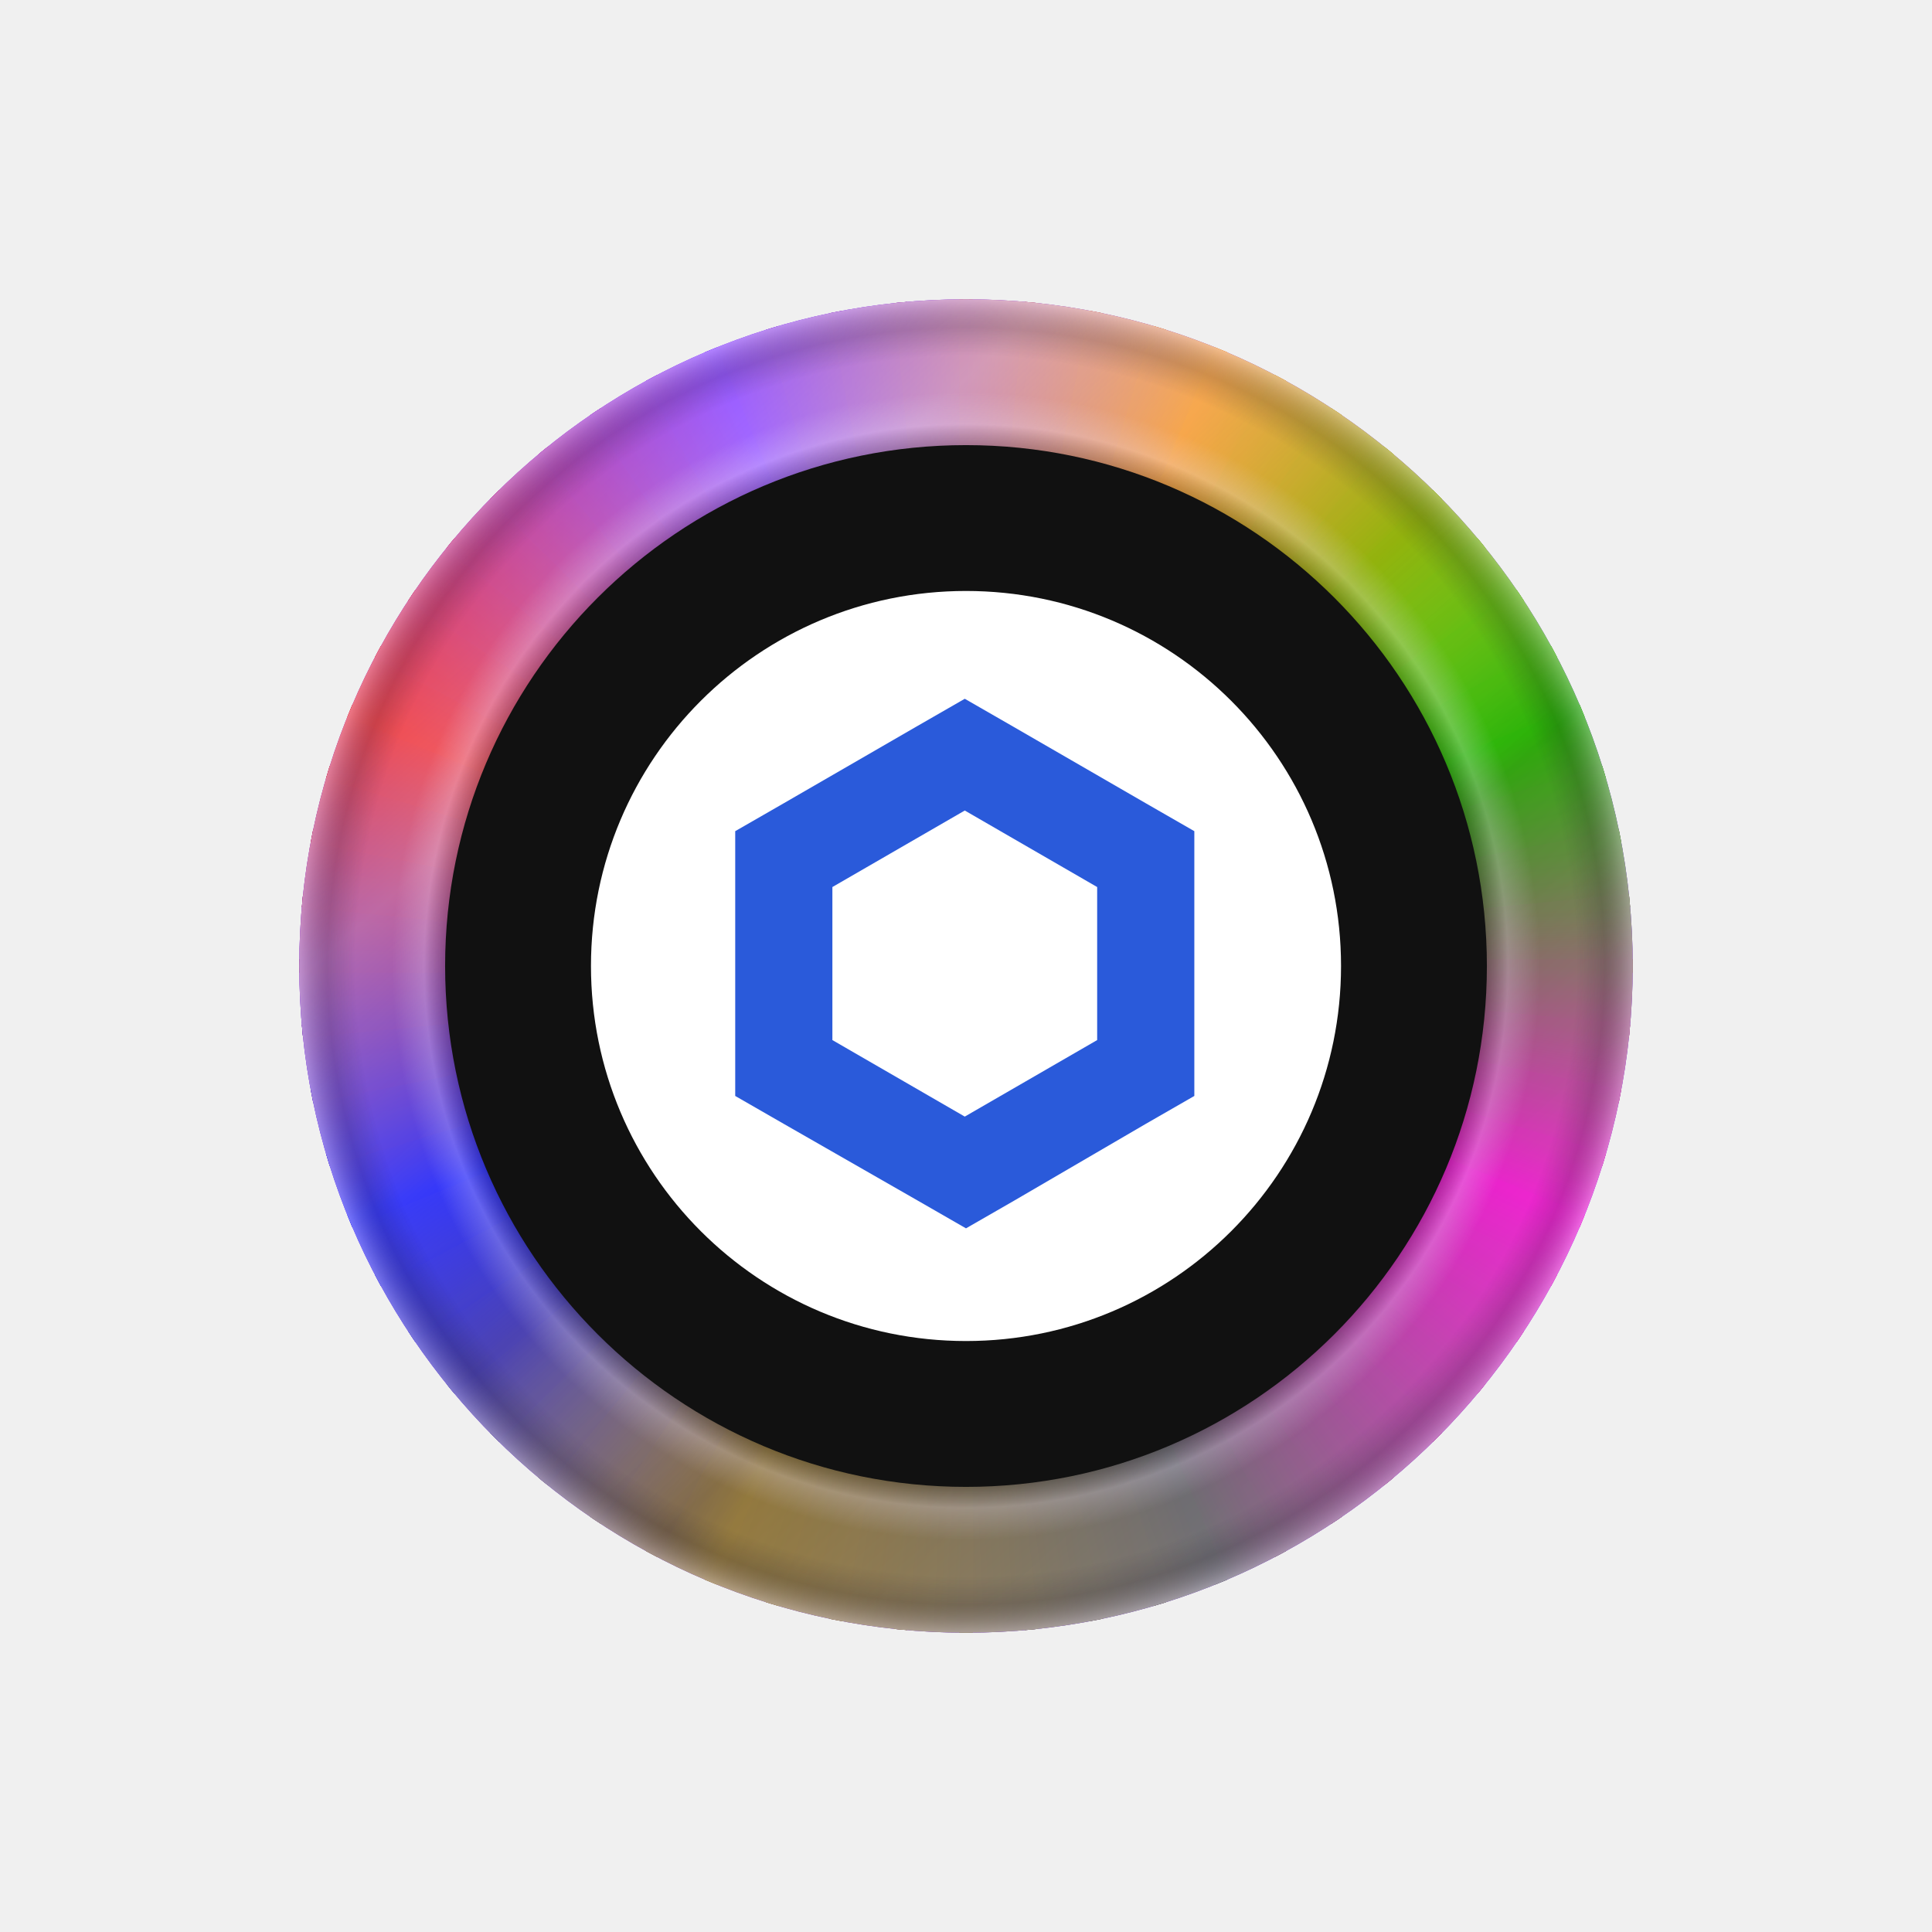
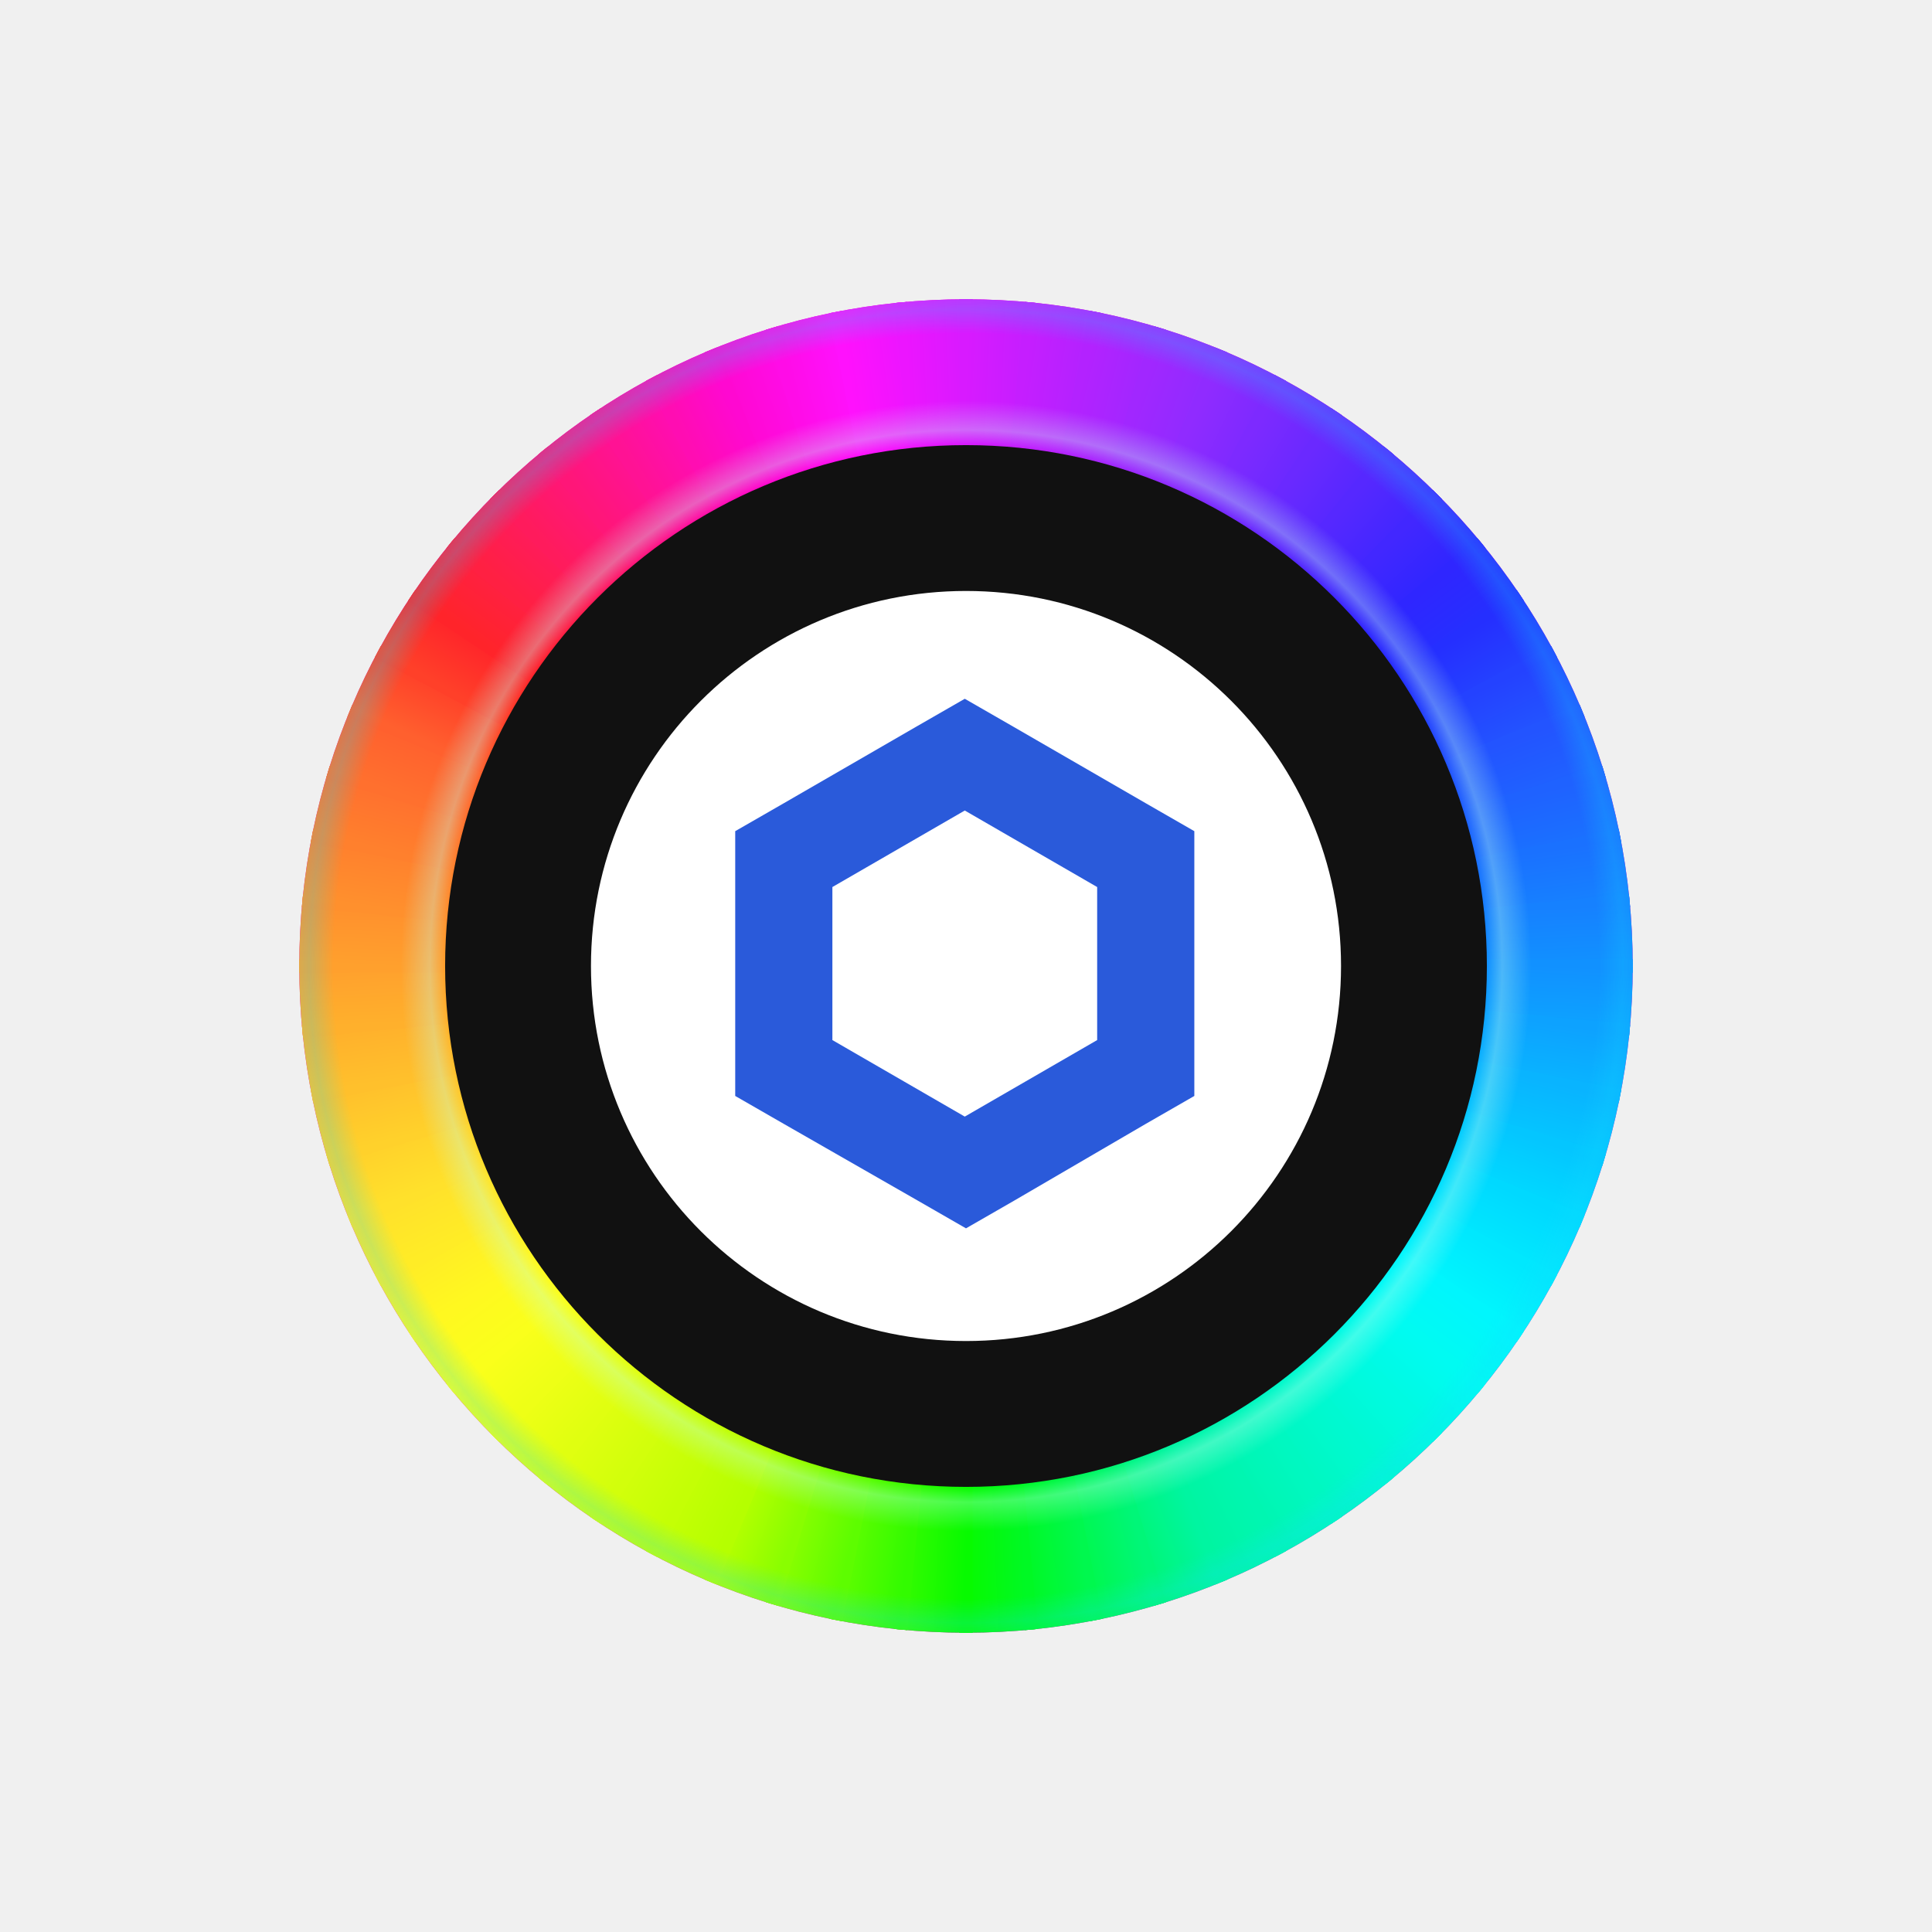
<svg xmlns="http://www.w3.org/2000/svg" viewBox="-51 -51 102 102">
  <g>
    <defs>
      <clipPath id="prism-disc">
        <circle r="35.2" />
      </clipPath>
      <linearGradient id="prism-0" gradientUnits="userSpaceOnUse" x1="-11.997" y1="-28.964" x2="-9.1" y2="-30">
-         <stop stop-color="#7c2bff" />
-         <stop offset="1" stop-color="#8b38e2" />
+         <stop stop-color="#ff08d1" />
+         <stop offset="1" stop-color="#ff0ce7" />
      </linearGradient>
      <linearGradient id="prism-1" gradientUnits="userSpaceOnUse" x1="-9.1" y1="-30" x2="-6.116" y2="-30.748">
-         <stop stop-color="#8b38e2" />
-         <stop offset="1" stop-color="#9b45c6" />
+         <stop stop-color="#ff0ce7" />
+         <stop offset="1" stop-color="#ff11fd" />
      </linearGradient>
      <linearGradient id="prism-2" gradientUnits="userSpaceOnUse" x1="-6.116" y1="-30.748" x2="-3.073" y2="-31.199">
-         <stop stop-color="#9b45c6" />
-         <stop offset="1" stop-color="#aa52a9" />
+         <stop stop-color="#ff11fd" />
+         <stop offset="1" stop-color="#ec15ff" />
      </linearGradient>
      <linearGradient id="prism-3" gradientUnits="userSpaceOnUse" x1="-3.073" y1="-31.199" x2="0" y2="-31.35">
-         <stop stop-color="#aa52a9" />
-         <stop offset="1" stop-color="#ba5f8d" />
+         <stop stop-color="#ec15ff" />
+         <stop offset="1" stop-color="#d81aff" />
      </linearGradient>
      <linearGradient id="prism-4" gradientUnits="userSpaceOnUse" x1="0" y1="-31.35" x2="3.073" y2="-31.199">
-         <stop stop-color="#ba5f8d" />
-         <stop offset="1" stop-color="#c96c70" />
+         <stop stop-color="#d81aff" />
+         <stop offset="1" stop-color="#c51eff" />
      </linearGradient>
      <linearGradient id="prism-5" gradientUnits="userSpaceOnUse" x1="3.073" y1="-31.199" x2="6.116" y2="-30.748">
-         <stop stop-color="#c96c70" />
-         <stop offset="1" stop-color="#d87953" />
+         <stop stop-color="#c51eff" />
+         <stop offset="1" stop-color="#b322ff" />
      </linearGradient>
      <linearGradient id="prism-6" gradientUnits="userSpaceOnUse" x1="6.116" y1="-30.748" x2="9.1" y2="-30">
-         <stop stop-color="#d87953" />
-         <stop offset="1" stop-color="#e88637" />
+         <stop stop-color="#b322ff" />
+         <stop offset="1" stop-color="#a127ff" />
      </linearGradient>
      <linearGradient id="prism-7" gradientUnits="userSpaceOnUse" x1="9.1" y1="-30" x2="11.997" y2="-28.964">
-         <stop stop-color="#e88637" />
-         <stop offset="1" stop-color="#f7931a" />
+         <stop stop-color="#a127ff" />
+         <stop offset="1" stop-color="#902bff" />
      </linearGradient>
      <linearGradient id="prism-8" gradientUnits="userSpaceOnUse" x1="11.997" y1="-28.964" x2="14.778" y2="-27.648">
-         <stop stop-color="#f7931a" />
-         <stop offset="1" stop-color="#de9b17" />
+         <stop stop-color="#902bff" />
+         <stop offset="1" stop-color="#7d2aff" />
      </linearGradient>
      <linearGradient id="prism-9" gradientUnits="userSpaceOnUse" x1="14.778" y1="-27.648" x2="17.417" y2="-26.067">
-         <stop stop-color="#de9b17" />
-         <stop offset="1" stop-color="#c5a314" />
+         <stop stop-color="#7d2aff" />
+         <stop offset="1" stop-color="#6a29ff" />
      </linearGradient>
      <linearGradient id="prism-10" gradientUnits="userSpaceOnUse" x1="17.417" y1="-26.067" x2="19.888" y2="-24.234">
-         <stop stop-color="#c5a314" />
-         <stop offset="1" stop-color="#acaa10" />
+         <stop stop-color="#6a29ff" />
+         <stop offset="1" stop-color="#5628ff" />
      </linearGradient>
      <linearGradient id="prism-11" gradientUnits="userSpaceOnUse" x1="19.888" y1="-24.234" x2="22.168" y2="-22.168">
-         <stop stop-color="#acaa10" />
-         <stop offset="1" stop-color="#94b20d" />
+         <stop stop-color="#5628ff" />
+         <stop offset="1" stop-color="#4227ff" />
      </linearGradient>
      <linearGradient id="prism-12" gradientUnits="userSpaceOnUse" x1="22.168" y1="-22.168" x2="24.234" y2="-19.888">
-         <stop stop-color="#94b20d" />
-         <stop offset="1" stop-color="#7bba0a" />
+         <stop stop-color="#4227ff" />
+         <stop offset="1" stop-color="#2f26ff" />
      </linearGradient>
      <linearGradient id="prism-13" gradientUnits="userSpaceOnUse" x1="24.234" y1="-19.888" x2="26.067" y2="-17.417">
-         <stop stop-color="#7bba0a" />
-         <stop offset="1" stop-color="#62c207" />
+         <stop stop-color="#2f26ff" />
+         <stop offset="1" stop-color="#252fff" />
      </linearGradient>
      <linearGradient id="prism-14" gradientUnits="userSpaceOnUse" x1="26.067" y1="-17.417" x2="27.648" y2="-14.778">
-         <stop stop-color="#62c207" />
-         <stop offset="1" stop-color="#49c903" />
+         <stop stop-color="#252fff" />
+         <stop offset="1" stop-color="#2442ff" />
      </linearGradient>
      <linearGradient id="prism-15" gradientUnits="userSpaceOnUse" x1="27.648" y1="-14.778" x2="28.964" y2="-11.997">
-         <stop stop-color="#49c903" />
-         <stop offset="1" stop-color="#30d100" />
+         <stop stop-color="#2442ff" />
+         <stop offset="1" stop-color="#2354ff" />
      </linearGradient>
      <linearGradient id="prism-16" gradientUnits="userSpaceOnUse" x1="28.964" y1="-11.997" x2="30" y2="-9.1">
-         <stop stop-color="#30d100" />
-         <stop offset="1" stop-color="#49b81a" />
+         <stop stop-color="#2354ff" />
+         <stop offset="1" stop-color="#1f62ff" />
      </linearGradient>
      <linearGradient id="prism-17" gradientUnits="userSpaceOnUse" x1="30" y1="-9.1" x2="30.748" y2="-6.116">
-         <stop stop-color="#49b81a" />
-         <stop offset="1" stop-color="#619f33" />
+         <stop stop-color="#1f62ff" />
+         <stop offset="1" stop-color="#1a71ff" />
      </linearGradient>
      <linearGradient id="prism-18" gradientUnits="userSpaceOnUse" x1="30.748" y1="-6.116" x2="31.199" y2="-3.073">
-         <stop stop-color="#619f33" />
-         <stop offset="1" stop-color="#7a864d" />
+         <stop stop-color="#1a71ff" />
+         <stop offset="1" stop-color="#1681ff" />
      </linearGradient>
      <linearGradient id="prism-19" gradientUnits="userSpaceOnUse" x1="31.199" y1="-3.073" x2="31.35" y2="0">
-         <stop stop-color="#7a864d" />
-         <stop offset="1" stop-color="#926d67" />
+         <stop stop-color="#1681ff" />
+         <stop offset="1" stop-color="#1191ff" />
      </linearGradient>
      <linearGradient id="prism-20" gradientUnits="userSpaceOnUse" x1="31.35" y1="0" x2="31.199" y2="3.073">
-         <stop stop-color="#926d67" />
-         <stop offset="1" stop-color="#ab5480" />
+         <stop stop-color="#1191ff" />
+         <stop offset="1" stop-color="#0da2ff" />
      </linearGradient>
      <linearGradient id="prism-21" gradientUnits="userSpaceOnUse" x1="31.199" y1="3.073" x2="30.748" y2="6.116">
-         <stop stop-color="#ab5480" />
-         <stop offset="1" stop-color="#c33b9a" />
+         <stop stop-color="#0da2ff" />
+         <stop offset="1" stop-color="#09b4ff" />
      </linearGradient>
      <linearGradient id="prism-22" gradientUnits="userSpaceOnUse" x1="30.748" y1="6.116" x2="30" y2="9.1">
-         <stop stop-color="#c33b9a" />
-         <stop offset="1" stop-color="#dc22b3" />
+         <stop stop-color="#09b4ff" />
+         <stop offset="1" stop-color="#04c6ff" />
      </linearGradient>
      <linearGradient id="prism-23" gradientUnits="userSpaceOnUse" x1="30" y1="9.1" x2="28.964" y2="11.997">
-         <stop stop-color="#dc22b3" />
-         <stop offset="1" stop-color="#f409cd" />
+         <stop stop-color="#04c6ff" />
+         <stop offset="1" stop-color="#00d9ff" />
      </linearGradient>
      <linearGradient id="prism-24" gradientUnits="userSpaceOnUse" x1="28.964" y1="11.997" x2="27.648" y2="14.778">
-         <stop stop-color="#f409cd" />
-         <stop offset="1" stop-color="#e114bf" />
+         <stop stop-color="#00d9ff" />
+         <stop offset="1" stop-color="#00e8fe" />
      </linearGradient>
      <linearGradient id="prism-25" gradientUnits="userSpaceOnUse" x1="27.648" y1="14.778" x2="26.067" y2="17.417">
-         <stop stop-color="#e114bf" />
-         <stop offset="1" stop-color="#cf1eb1" />
+         <stop stop-color="#00e8fe" />
+         <stop offset="1" stop-color="#00f6fd" />
      </linearGradient>
      <linearGradient id="prism-26" gradientUnits="userSpaceOnUse" x1="26.067" y1="17.417" x2="24.234" y2="19.888">
-         <stop stop-color="#cf1eb1" />
-         <stop offset="1" stop-color="#bc29a3" />
+         <stop stop-color="#00f6fd" />
+         <stop offset="1" stop-color="#00fbf2" />
      </linearGradient>
      <linearGradient id="prism-27" gradientUnits="userSpaceOnUse" x1="24.234" y1="19.888" x2="22.168" y2="22.168">
-         <stop stop-color="#bc29a3" />
-         <stop offset="1" stop-color="#a93496" />
+         <stop stop-color="#00fbf2" />
+         <stop offset="1" stop-color="#00fae2" />
      </linearGradient>
      <linearGradient id="prism-28" gradientUnits="userSpaceOnUse" x1="22.168" y1="22.168" x2="19.888" y2="24.234">
-         <stop stop-color="#a93496" />
-         <stop offset="1" stop-color="#963e88" />
+         <stop stop-color="#00fae2" />
+         <stop offset="1" stop-color="#00f9d1" />
      </linearGradient>
      <linearGradient id="prism-29" gradientUnits="userSpaceOnUse" x1="19.888" y1="24.234" x2="17.417" y2="26.067">
-         <stop stop-color="#963e88" />
-         <stop offset="1" stop-color="#84497a" />
+         <stop stop-color="#00f9d1" />
+         <stop offset="1" stop-color="#00f8c1" />
      </linearGradient>
      <linearGradient id="prism-30" gradientUnits="userSpaceOnUse" x1="17.417" y1="26.067" x2="14.778" y2="27.648">
-         <stop stop-color="#84497a" />
-         <stop offset="1" stop-color="#71536c" />
+         <stop stop-color="#00f8c1" />
+         <stop offset="1" stop-color="#00f6b1" />
      </linearGradient>
      <linearGradient id="prism-31" gradientUnits="userSpaceOnUse" x1="14.778" y1="27.648" x2="11.997" y2="28.964">
-         <stop stop-color="#71536c" />
-         <stop offset="1" stop-color="#5e5e5e" />
+         <stop stop-color="#00f6b1" />
+         <stop offset="1" stop-color="#00f5a1" />
      </linearGradient>
      <linearGradient id="prism-32" gradientUnits="userSpaceOnUse" x1="11.997" y1="28.964" x2="9.1" y2="30">
-         <stop stop-color="#5e5e5e" />
-         <stop offset="1" stop-color="#68645a" />
+         <stop stop-color="#00f5a1" />
+         <stop offset="1" stop-color="#00f678" />
      </linearGradient>
      <linearGradient id="prism-33" gradientUnits="userSpaceOnUse" x1="9.1" y1="30" x2="6.116" y2="30.748">
-         <stop stop-color="#68645a" />
-         <stop offset="1" stop-color="#716a56" />
+         <stop stop-color="#00f678" />
+         <stop offset="1" stop-color="#00f84e" />
      </linearGradient>
      <linearGradient id="prism-34" gradientUnits="userSpaceOnUse" x1="6.116" y1="30.748" x2="3.073" y2="31.199">
-         <stop stop-color="#716a56" />
-         <stop offset="1" stop-color="#7b7052" />
+         <stop stop-color="#00f84e" />
+         <stop offset="1" stop-color="#00f924" />
      </linearGradient>
      <linearGradient id="prism-35" gradientUnits="userSpaceOnUse" x1="3.073" y1="31.199" x2="0" y2="31.35">
-         <stop stop-color="#7b7052" />
-         <stop offset="1" stop-color="#85764f" />
+         <stop stop-color="#00f924" />
+         <stop offset="1" stop-color="#07fa00" />
      </linearGradient>
      <linearGradient id="prism-36" gradientUnits="userSpaceOnUse" x1="0" y1="31.35" x2="-3.073" y2="31.199">
-         <stop stop-color="#85764f" />
-         <stop offset="1" stop-color="#8e7b4b" />
+         <stop stop-color="#07fa00" />
+         <stop offset="1" stop-color="#32fb00" />
      </linearGradient>
      <linearGradient id="prism-37" gradientUnits="userSpaceOnUse" x1="-3.073" y1="31.199" x2="-6.116" y2="30.748">
-         <stop stop-color="#8e7b4b" />
-         <stop offset="1" stop-color="#988147" />
+         <stop stop-color="#32fb00" />
+         <stop offset="1" stop-color="#5dfd00" />
      </linearGradient>
      <linearGradient id="prism-38" gradientUnits="userSpaceOnUse" x1="-6.116" y1="30.748" x2="-9.1" y2="30">
-         <stop stop-color="#988147" />
-         <stop offset="1" stop-color="#a18743" />
+         <stop stop-color="#5dfd00" />
+         <stop offset="1" stop-color="#89fe00" />
      </linearGradient>
      <linearGradient id="prism-39" gradientUnits="userSpaceOnUse" x1="-9.1" y1="30" x2="-11.997" y2="28.964">
-         <stop stop-color="#a18743" />
-         <stop offset="1" stop-color="#ab8d3f" />
+         <stop stop-color="#89fe00" />
+         <stop offset="1" stop-color="#b5ff00" />
      </linearGradient>
      <linearGradient id="prism-40" gradientUnits="userSpaceOnUse" x1="-11.997" y1="28.964" x2="-14.778" y2="27.648">
-         <stop stop-color="#ab8d3f" />
-         <stop offset="1" stop-color="#987e56" />
+         <stop stop-color="#b5ff00" />
+         <stop offset="1" stop-color="#c4ff05" />
      </linearGradient>
      <linearGradient id="prism-41" gradientUnits="userSpaceOnUse" x1="-14.778" y1="27.648" x2="-17.417" y2="26.067">
-         <stop stop-color="#987e56" />
-         <stop offset="1" stop-color="#85706d" />
+         <stop stop-color="#c4ff05" />
+         <stop offset="1" stop-color="#d2ff0b" />
      </linearGradient>
      <linearGradient id="prism-42" gradientUnits="userSpaceOnUse" x1="-17.417" y1="26.067" x2="-19.888" y2="24.234">
-         <stop stop-color="#85706d" />
-         <stop offset="1" stop-color="#726184" />
+         <stop stop-color="#d2ff0b" />
+         <stop offset="1" stop-color="#e0ff10" />
      </linearGradient>
      <linearGradient id="prism-43" gradientUnits="userSpaceOnUse" x1="-19.888" y1="24.234" x2="-22.168" y2="22.168">
-         <stop stop-color="#726184" />
-         <stop offset="1" stop-color="#5f529b" />
+         <stop stop-color="#e0ff10" />
+         <stop offset="1" stop-color="#eeff16" />
      </linearGradient>
      <linearGradient id="prism-44" gradientUnits="userSpaceOnUse" x1="-22.168" y1="22.168" x2="-24.234" y2="19.888">
-         <stop stop-color="#5f529b" />
-         <stop offset="1" stop-color="#4c43b2" />
+         <stop stop-color="#eeff16" />
+         <stop offset="1" stop-color="#faff1b" />
      </linearGradient>
      <linearGradient id="prism-45" gradientUnits="userSpaceOnUse" x1="-24.234" y1="19.888" x2="-26.067" y2="17.417">
-         <stop stop-color="#4c43b2" />
-         <stop offset="1" stop-color="#3935c9" />
+         <stop stop-color="#faff1b" />
+         <stop offset="1" stop-color="#fff820" />
      </linearGradient>
      <linearGradient id="prism-46" gradientUnits="userSpaceOnUse" x1="-26.067" y1="17.417" x2="-27.648" y2="14.778">
-         <stop stop-color="#3935c9" />
-         <stop offset="1" stop-color="#2626e0" />
+         <stop stop-color="#fff820" />
+         <stop offset="1" stop-color="#ffec26" />
      </linearGradient>
      <linearGradient id="prism-47" gradientUnits="userSpaceOnUse" x1="-27.648" y1="14.778" x2="-28.964" y2="11.997">
-         <stop stop-color="#2626e0" />
-         <stop offset="1" stop-color="#1317f7" />
+         <stop stop-color="#ffec26" />
+         <stop offset="1" stop-color="#ffe12b" />
      </linearGradient>
      <linearGradient id="prism-48" gradientUnits="userSpaceOnUse" x1="-28.964" y1="11.997" x2="-30" y2="9.1">
-         <stop stop-color="#1317f7" />
-         <stop offset="1" stop-color="#2e16da" />
+         <stop stop-color="#ffe12b" />
+         <stop offset="1" stop-color="#ffd12b" />
      </linearGradient>
      <linearGradient id="prism-49" gradientUnits="userSpaceOnUse" x1="-30" y1="9.1" x2="-30.748" y2="6.116">
-         <stop stop-color="#2e16da" />
-         <stop offset="1" stop-color="#4a15be" />
+         <stop stop-color="#ffd12b" />
+         <stop offset="1" stop-color="#ffc02c" />
      </linearGradient>
      <linearGradient id="prism-50" gradientUnits="userSpaceOnUse" x1="-30.748" y1="6.116" x2="-31.199" y2="3.073">
-         <stop stop-color="#4a15be" />
-         <stop offset="1" stop-color="#6514a1" />
+         <stop stop-color="#ffc02c" />
+         <stop offset="1" stop-color="#ffb02c" />
      </linearGradient>
      <linearGradient id="prism-51" gradientUnits="userSpaceOnUse" x1="-31.199" y1="3.073" x2="-31.35" y2="0">
-         <stop stop-color="#6514a1" />
-         <stop offset="1" stop-color="#801384" />
+         <stop stop-color="#ffb02c" />
+         <stop offset="1" stop-color="#ffa02d" />
      </linearGradient>
      <linearGradient id="prism-52" gradientUnits="userSpaceOnUse" x1="-31.35" y1="0" x2="-31.199" y2="-3.073">
-         <stop stop-color="#801384" />
-         <stop offset="1" stop-color="#9b1167" />
+         <stop stop-color="#ffa02d" />
+         <stop offset="1" stop-color="#ff902d" />
      </linearGradient>
      <linearGradient id="prism-53" gradientUnits="userSpaceOnUse" x1="-31.199" y1="-3.073" x2="-30.748" y2="-6.116">
-         <stop stop-color="#9b1167" />
-         <stop offset="1" stop-color="#b7104b" />
+         <stop stop-color="#ff902d" />
+         <stop offset="1" stop-color="#ff802d" />
      </linearGradient>
      <linearGradient id="prism-54" gradientUnits="userSpaceOnUse" x1="-30.748" y1="-6.116" x2="-30" y2="-9.1">
-         <stop stop-color="#b7104b" />
-         <stop offset="1" stop-color="#d20f2e" />
+         <stop stop-color="#ff802d" />
+         <stop offset="1" stop-color="#ff702e" />
      </linearGradient>
      <linearGradient id="prism-55" gradientUnits="userSpaceOnUse" x1="-30" y1="-9.1" x2="-28.964" y2="-11.997">
-         <stop stop-color="#d20f2e" />
-         <stop offset="1" stop-color="#ed0e11" />
+         <stop stop-color="#ff702e" />
+         <stop offset="1" stop-color="#ff602e" />
      </linearGradient>
      <linearGradient id="prism-56" gradientUnits="userSpaceOnUse" x1="-28.964" y1="-11.997" x2="-27.648" y2="-14.778">
-         <stop stop-color="#ed0e11" />
-         <stop offset="1" stop-color="#df122f" />
+         <stop stop-color="#ff602e" />
+         <stop offset="1" stop-color="#ff4029" />
      </linearGradient>
      <linearGradient id="prism-57" gradientUnits="userSpaceOnUse" x1="-27.648" y1="-14.778" x2="-26.067" y2="-17.417">
-         <stop stop-color="#df122f" />
-         <stop offset="1" stop-color="#d1154d" />
+         <stop stop-color="#ff4029" />
+         <stop offset="1" stop-color="#ff242a" />
      </linearGradient>
      <linearGradient id="prism-58" gradientUnits="userSpaceOnUse" x1="-26.067" y1="-17.417" x2="-24.234" y2="-19.888">
-         <stop stop-color="#d1154d" />
-         <stop offset="1" stop-color="#c3196a" />
+         <stop stop-color="#ff242a" />
+         <stop offset="1" stop-color="#ff2042" />
      </linearGradient>
      <linearGradient id="prism-59" gradientUnits="userSpaceOnUse" x1="-24.234" y1="-19.888" x2="-22.168" y2="-22.168">
-         <stop stop-color="#c3196a" />
-         <stop offset="1" stop-color="#b51d88" />
+         <stop stop-color="#ff2042" />
+         <stop offset="1" stop-color="#ff1b5c" />
      </linearGradient>
      <linearGradient id="prism-60" gradientUnits="userSpaceOnUse" x1="-22.168" y1="-22.168" x2="-19.888" y2="-24.234">
-         <stop stop-color="#b51d88" />
-         <stop offset="1" stop-color="#a620a6" />
+         <stop stop-color="#ff1b5c" />
+         <stop offset="1" stop-color="#ff1678" />
      </linearGradient>
      <linearGradient id="prism-61" gradientUnits="userSpaceOnUse" x1="-19.888" y1="-24.234" x2="-17.417" y2="-26.067">
-         <stop stop-color="#a620a6" />
-         <stop offset="1" stop-color="#9824c4" />
+         <stop stop-color="#ff1678" />
+         <stop offset="1" stop-color="#ff1294" />
      </linearGradient>
      <linearGradient id="prism-62" gradientUnits="userSpaceOnUse" x1="-17.417" y1="-26.067" x2="-14.778" y2="-27.648">
-         <stop stop-color="#9824c4" />
-         <stop offset="1" stop-color="#8a27e1" />
+         <stop stop-color="#ff1294" />
+         <stop offset="1" stop-color="#ff0db2" />
      </linearGradient>
      <linearGradient id="prism-63" gradientUnits="userSpaceOnUse" x1="-14.778" y1="-27.648" x2="-11.997" y2="-28.964">
-         <stop stop-color="#8a27e1" />
-         <stop offset="1" stop-color="#7c2bff" />
+         <stop stop-color="#ff0db2" />
+         <stop offset="1" stop-color="#ff08d1" />
      </linearGradient>
      <radialGradient id="prism-bevel" gradientUnits="userSpaceOnUse" cx="0" cy="0" r="51">
-         <stop offset=".539" stop-color="#11101c" stop-opacity=".22" />
-         <stop offset=".561" stop-color="#ece4ff" stop-opacity=".25" />
-         <stop offset=".594" stop-color="#ece4ff" stop-opacity="0" />
-         <stop offset=".632" stop-color="#100d21" stop-opacity="0" />
-         <stop offset=".661" stop-color="#100d21" stop-opacity=".17" />
-         <stop offset=".69" stop-color="#e8e0ff" stop-opacity=".32" />
+         <stop offset=".54" stop-color="#c2ffef" stop-opacity="0" />
+         <stop offset=".555" stop-color="#c2ffef" stop-opacity=".333" />
+         <stop offset=".585" stop-color="#c2ffef" stop-opacity="0" />
+         <stop offset=".655" stop-color="#13ddff" stop-opacity="0" />
+         <stop offset=".68" stop-color="#13ddff" stop-opacity=".22" />
+         <stop offset=".71" stop-color="#13ddff" stop-opacity="0" />
      </radialGradient>
-       <linearGradient id="prism-reflection" gradientUnits="userSpaceOnUse" x1="-48.19" y1="-53.52" x2="48.19" y2="53.52">
-         <stop offset=".18" stop-color="#f3edff" stop-opacity="0" />
-         <stop offset=".34" stop-color="#f3edff" stop-opacity=".4" />
-         <stop offset=".49" stop-color="#f3edff" stop-opacity="0" />
-         <stop offset=".58" stop-color="#110b29" stop-opacity=".18" />
-         <stop offset=".73" stop-color="#efe4ff" stop-opacity=".16" />
-         <stop offset=".88" stop-color="#efe4ff" stop-opacity="0" />
-       </linearGradient>
    </defs>
-     <g aria-label="Prism chrome wild ring" clip-path="url(#prism-disc)">
-       <circle r="35.2" fill="#7c2bff" />
-       <path data-color="purple" fill="url(#prism-0)" stroke="url(#prism-0)" stroke-width="0.7" d="M0 0 L-13.777 -33.26 A36 36 0 0 1 -10.45 -34.45 Z" />
+     <g aria-label="Neon spectrum wild ring" clip-path="url(#prism-disc)">
+       <circle r="35.2" fill="#ff08d1" />
+       <path data-color="#ff08d1" fill="url(#prism-0)" stroke="url(#prism-0)" stroke-width="0.7" d="M0 0 L-13.777 -33.26 A36 36 0 0 1 -10.45 -34.45 Z" />
      <path fill="url(#prism-1)" stroke="url(#prism-1)" stroke-width="0.7" d="M0 0 L-10.45 -34.45 A36 36 0 0 1 -7.023 -35.308 Z" />
      <path fill="url(#prism-2)" stroke="url(#prism-2)" stroke-width="0.7" d="M0 0 L-7.023 -35.308 A36 36 0 0 1 -3.529 -35.827 Z" />
      <path fill="url(#prism-3)" stroke="url(#prism-3)" stroke-width="0.7" d="M0 0 L-3.529 -35.827 A36 36 0 0 1 0 -36 Z" />
      <path fill="url(#prism-4)" stroke="url(#prism-4)" stroke-width="0.7" d="M0 0 L0 -36 A36 36 0 0 1 3.529 -35.827 Z" />
      <path fill="url(#prism-5)" stroke="url(#prism-5)" stroke-width="0.7" d="M0 0 L3.529 -35.827 A36 36 0 0 1 7.023 -35.308 Z" />
      <path fill="url(#prism-6)" stroke="url(#prism-6)" stroke-width="0.7" d="M0 0 L7.023 -35.308 A36 36 0 0 1 10.45 -34.45 Z" />
      <path fill="url(#prism-7)" stroke="url(#prism-7)" stroke-width="0.7" d="M0 0 L10.45 -34.45 A36 36 0 0 1 13.777 -33.26 Z" />
-       <path data-color="orange" fill="url(#prism-8)" stroke="url(#prism-8)" stroke-width="0.7" d="M0 0 L13.777 -33.26 A36 36 0 0 1 16.97 -31.749 Z" />
+       <path data-color="#902bff" fill="url(#prism-8)" stroke="url(#prism-8)" stroke-width="0.7" d="M0 0 L13.777 -33.26 A36 36 0 0 1 16.97 -31.749 Z" />
      <path fill="url(#prism-9)" stroke="url(#prism-9)" stroke-width="0.7" d="M0 0 L16.97 -31.749 A36 36 0 0 1 20.001 -29.933 Z" />
      <path fill="url(#prism-10)" stroke="url(#prism-10)" stroke-width="0.7" d="M0 0 L20.001 -29.933 A36 36 0 0 1 22.838 -27.828 Z" />
      <path fill="url(#prism-11)" stroke="url(#prism-11)" stroke-width="0.7" d="M0 0 L22.838 -27.828 A36 36 0 0 1 25.456 -25.456 Z" />
      <path fill="url(#prism-12)" stroke="url(#prism-12)" stroke-width="0.7" d="M0 0 L25.456 -25.456 A36 36 0 0 1 27.828 -22.838 Z" />
      <path fill="url(#prism-13)" stroke="url(#prism-13)" stroke-width="0.7" d="M0 0 L27.828 -22.838 A36 36 0 0 1 29.933 -20.001 Z" />
      <path fill="url(#prism-14)" stroke="url(#prism-14)" stroke-width="0.7" d="M0 0 L29.933 -20.001 A36 36 0 0 1 31.749 -16.97 Z" />
      <path fill="url(#prism-15)" stroke="url(#prism-15)" stroke-width="0.7" d="M0 0 L31.749 -16.97 A36 36 0 0 1 33.26 -13.777 Z" />
-       <path data-color="green" fill="url(#prism-16)" stroke="url(#prism-16)" stroke-width="0.7" d="M0 0 L33.26 -13.777 A36 36 0 0 1 34.45 -10.45 Z" />
+       <path data-color="#2354ff" fill="url(#prism-16)" stroke="url(#prism-16)" stroke-width="0.7" d="M0 0 L33.26 -13.777 A36 36 0 0 1 34.45 -10.45 Z" />
      <path fill="url(#prism-17)" stroke="url(#prism-17)" stroke-width="0.7" d="M0 0 L34.45 -10.45 A36 36 0 0 1 35.308 -7.023 Z" />
      <path fill="url(#prism-18)" stroke="url(#prism-18)" stroke-width="0.7" d="M0 0 L35.308 -7.023 A36 36 0 0 1 35.827 -3.529 Z" />
      <path fill="url(#prism-19)" stroke="url(#prism-19)" stroke-width="0.7" d="M0 0 L35.827 -3.529 A36 36 0 0 1 36 0 Z" />
      <path fill="url(#prism-20)" stroke="url(#prism-20)" stroke-width="0.7" d="M0 0 L36 0 A36 36 0 0 1 35.827 3.529 Z" />
      <path fill="url(#prism-21)" stroke="url(#prism-21)" stroke-width="0.7" d="M0 0 L35.827 3.529 A36 36 0 0 1 35.308 7.023 Z" />
      <path fill="url(#prism-22)" stroke="url(#prism-22)" stroke-width="0.7" d="M0 0 L35.308 7.023 A36 36 0 0 1 34.45 10.45 Z" />
      <path fill="url(#prism-23)" stroke="url(#prism-23)" stroke-width="0.7" d="M0 0 L34.45 10.45 A36 36 0 0 1 33.26 13.777 Z" />
-       <path data-color="pink" fill="url(#prism-24)" stroke="url(#prism-24)" stroke-width="0.7" d="M0 0 L33.26 13.777 A36 36 0 0 1 31.749 16.97 Z" />
+       <path data-color="#00d9ff" fill="url(#prism-24)" stroke="url(#prism-24)" stroke-width="0.7" d="M0 0 L33.26 13.777 A36 36 0 0 1 31.749 16.97 Z" />
      <path fill="url(#prism-25)" stroke="url(#prism-25)" stroke-width="0.7" d="M0 0 L31.749 16.97 A36 36 0 0 1 29.933 20.001 Z" />
      <path fill="url(#prism-26)" stroke="url(#prism-26)" stroke-width="0.7" d="M0 0 L29.933 20.001 A36 36 0 0 1 27.828 22.838 Z" />
      <path fill="url(#prism-27)" stroke="url(#prism-27)" stroke-width="0.7" d="M0 0 L27.828 22.838 A36 36 0 0 1 25.456 25.456 Z" />
      <path fill="url(#prism-28)" stroke="url(#prism-28)" stroke-width="0.7" d="M0 0 L25.456 25.456 A36 36 0 0 1 22.838 27.828 Z" />
      <path fill="url(#prism-29)" stroke="url(#prism-29)" stroke-width="0.7" d="M0 0 L22.838 27.828 A36 36 0 0 1 20.001 29.933 Z" />
      <path fill="url(#prism-30)" stroke="url(#prism-30)" stroke-width="0.7" d="M0 0 L20.001 29.933 A36 36 0 0 1 16.97 31.749 Z" />
      <path fill="url(#prism-31)" stroke="url(#prism-31)" stroke-width="0.7" d="M0 0 L16.97 31.749 A36 36 0 0 1 13.777 33.26 Z" />
-       <path data-color="silver" fill="url(#prism-32)" stroke="url(#prism-32)" stroke-width="0.7" d="M0 0 L13.777 33.26 A36 36 0 0 1 10.45 34.45 Z" />
+       <path data-color="#00f5a1" fill="url(#prism-32)" stroke="url(#prism-32)" stroke-width="0.7" d="M0 0 L13.777 33.26 A36 36 0 0 1 10.45 34.45 Z" />
      <path fill="url(#prism-33)" stroke="url(#prism-33)" stroke-width="0.7" d="M0 0 L10.45 34.45 A36 36 0 0 1 7.023 35.308 Z" />
      <path fill="url(#prism-34)" stroke="url(#prism-34)" stroke-width="0.7" d="M0 0 L7.023 35.308 A36 36 0 0 1 3.529 35.827 Z" />
      <path fill="url(#prism-35)" stroke="url(#prism-35)" stroke-width="0.7" d="M0 0 L3.529 35.827 A36 36 0 0 1 0 36 Z" />
      <path fill="url(#prism-36)" stroke="url(#prism-36)" stroke-width="0.7" d="M0 0 L0 36 A36 36 0 0 1 -3.529 35.827 Z" />
      <path fill="url(#prism-37)" stroke="url(#prism-37)" stroke-width="0.7" d="M0 0 L-3.529 35.827 A36 36 0 0 1 -7.023 35.308 Z" />
      <path fill="url(#prism-38)" stroke="url(#prism-38)" stroke-width="0.7" d="M0 0 L-7.023 35.308 A36 36 0 0 1 -10.45 34.45 Z" />
      <path fill="url(#prism-39)" stroke="url(#prism-39)" stroke-width="0.7" d="M0 0 L-10.45 34.45 A36 36 0 0 1 -13.777 33.26 Z" />
-       <path data-color="gold" fill="url(#prism-40)" stroke="url(#prism-40)" stroke-width="0.7" d="M0 0 L-13.777 33.26 A36 36 0 0 1 -16.97 31.749 Z" />
+       <path data-color="#b5ff00" fill="url(#prism-40)" stroke="url(#prism-40)" stroke-width="0.7" d="M0 0 L-13.777 33.26 A36 36 0 0 1 -16.97 31.749 Z" />
      <path fill="url(#prism-41)" stroke="url(#prism-41)" stroke-width="0.7" d="M0 0 L-16.97 31.749 A36 36 0 0 1 -20.001 29.933 Z" />
      <path fill="url(#prism-42)" stroke="url(#prism-42)" stroke-width="0.7" d="M0 0 L-20.001 29.933 A36 36 0 0 1 -22.838 27.828 Z" />
      <path fill="url(#prism-43)" stroke="url(#prism-43)" stroke-width="0.7" d="M0 0 L-22.838 27.828 A36 36 0 0 1 -25.456 25.456 Z" />
      <path fill="url(#prism-44)" stroke="url(#prism-44)" stroke-width="0.7" d="M0 0 L-25.456 25.456 A36 36 0 0 1 -27.828 22.838 Z" />
      <path fill="url(#prism-45)" stroke="url(#prism-45)" stroke-width="0.7" d="M0 0 L-27.828 22.838 A36 36 0 0 1 -29.933 20.001 Z" />
      <path fill="url(#prism-46)" stroke="url(#prism-46)" stroke-width="0.7" d="M0 0 L-29.933 20.001 A36 36 0 0 1 -31.749 16.97 Z" />
      <path fill="url(#prism-47)" stroke="url(#prism-47)" stroke-width="0.7" d="M0 0 L-31.749 16.97 A36 36 0 0 1 -33.26 13.777 Z" />
-       <path data-color="blue" fill="url(#prism-48)" stroke="url(#prism-48)" stroke-width="0.7" d="M0 0 L-33.26 13.777 A36 36 0 0 1 -34.45 10.45 Z" />
+       <path data-color="#ffe12b" fill="url(#prism-48)" stroke="url(#prism-48)" stroke-width="0.7" d="M0 0 L-33.26 13.777 A36 36 0 0 1 -34.45 10.45 Z" />
      <path fill="url(#prism-49)" stroke="url(#prism-49)" stroke-width="0.7" d="M0 0 L-34.45 10.45 A36 36 0 0 1 -35.308 7.023 Z" />
      <path fill="url(#prism-50)" stroke="url(#prism-50)" stroke-width="0.7" d="M0 0 L-35.308 7.023 A36 36 0 0 1 -35.827 3.529 Z" />
      <path fill="url(#prism-51)" stroke="url(#prism-51)" stroke-width="0.7" d="M0 0 L-35.827 3.529 A36 36 0 0 1 -36 0 Z" />
      <path fill="url(#prism-52)" stroke="url(#prism-52)" stroke-width="0.7" d="M0 0 L-36 0 A36 36 0 0 1 -35.827 -3.529 Z" />
      <path fill="url(#prism-53)" stroke="url(#prism-53)" stroke-width="0.7" d="M0 0 L-35.827 -3.529 A36 36 0 0 1 -35.308 -7.023 Z" />
      <path fill="url(#prism-54)" stroke="url(#prism-54)" stroke-width="0.7" d="M0 0 L-35.308 -7.023 A36 36 0 0 1 -34.45 -10.45 Z" />
      <path fill="url(#prism-55)" stroke="url(#prism-55)" stroke-width="0.7" d="M0 0 L-34.45 -10.45 A36 36 0 0 1 -33.26 -13.777 Z" />
-       <path data-color="red" fill="url(#prism-56)" stroke="url(#prism-56)" stroke-width="0.7" d="M0 0 L-33.26 -13.777 A36 36 0 0 1 -31.749 -16.97 Z" />
+       <path data-color="#ff602e" fill="url(#prism-56)" stroke="url(#prism-56)" stroke-width="0.7" d="M0 0 L-33.26 -13.777 A36 36 0 0 1 -31.749 -16.97 Z" />
      <path fill="url(#prism-57)" stroke="url(#prism-57)" stroke-width="0.7" d="M0 0 L-31.749 -16.97 A36 36 0 0 1 -29.933 -20.001 Z" />
      <path fill="url(#prism-58)" stroke="url(#prism-58)" stroke-width="0.7" d="M0 0 L-29.933 -20.001 A36 36 0 0 1 -27.828 -22.838 Z" />
      <path fill="url(#prism-59)" stroke="url(#prism-59)" stroke-width="0.7" d="M0 0 L-27.828 -22.838 A36 36 0 0 1 -25.456 -25.456 Z" />
      <path fill="url(#prism-60)" stroke="url(#prism-60)" stroke-width="0.7" d="M0 0 L-25.456 -25.456 A36 36 0 0 1 -22.838 -27.828 Z" />
      <path fill="url(#prism-61)" stroke="url(#prism-61)" stroke-width="0.7" d="M0 0 L-22.838 -27.828 A36 36 0 0 1 -20.001 -29.933 Z" />
      <path fill="url(#prism-62)" stroke="url(#prism-62)" stroke-width="0.7" d="M0 0 L-20.001 -29.933 A36 36 0 0 1 -16.97 -31.749 Z" />
      <path fill="url(#prism-63)" stroke="url(#prism-63)" stroke-width="0.7" d="M0 0 L-16.97 -31.749 A36 36 0 0 1 -13.777 -33.26 Z" />
-       <circle r="35.2" fill="url(#prism-reflection)" />
      <circle r="35.2" fill="url(#prism-bevel)" />
    </g>
    <circle cx="0" cy="0" r="27.5" fill="#111" />
    <circle cx="0" cy="0" r="19.8" fill="#fff" />
    <g transform="matrix(0.055107 0 0 0.055107 -14.108 -14.108)">
      <g transform="translate(34.90909 0) scale(11.63636)">
        <g id="ico">
          <g data-name="Layer 2">
            <path fill="#2a5ada" d="m18.9 0-4 2.3L4 8.6l-4 2.3v21.8L4 35l11 6.3 4 2.3 4-2.3L33.8 35l4-2.3V10.9l-4-2.3-10.9-6.3ZM8 28.1V15.5l10.9-6.3 10.9 6.3v12.6l-10.9 6.3Z" data-name="Layer 1" />
          </g>
        </g>
      </g>
    </g>
  </g>
</svg>
